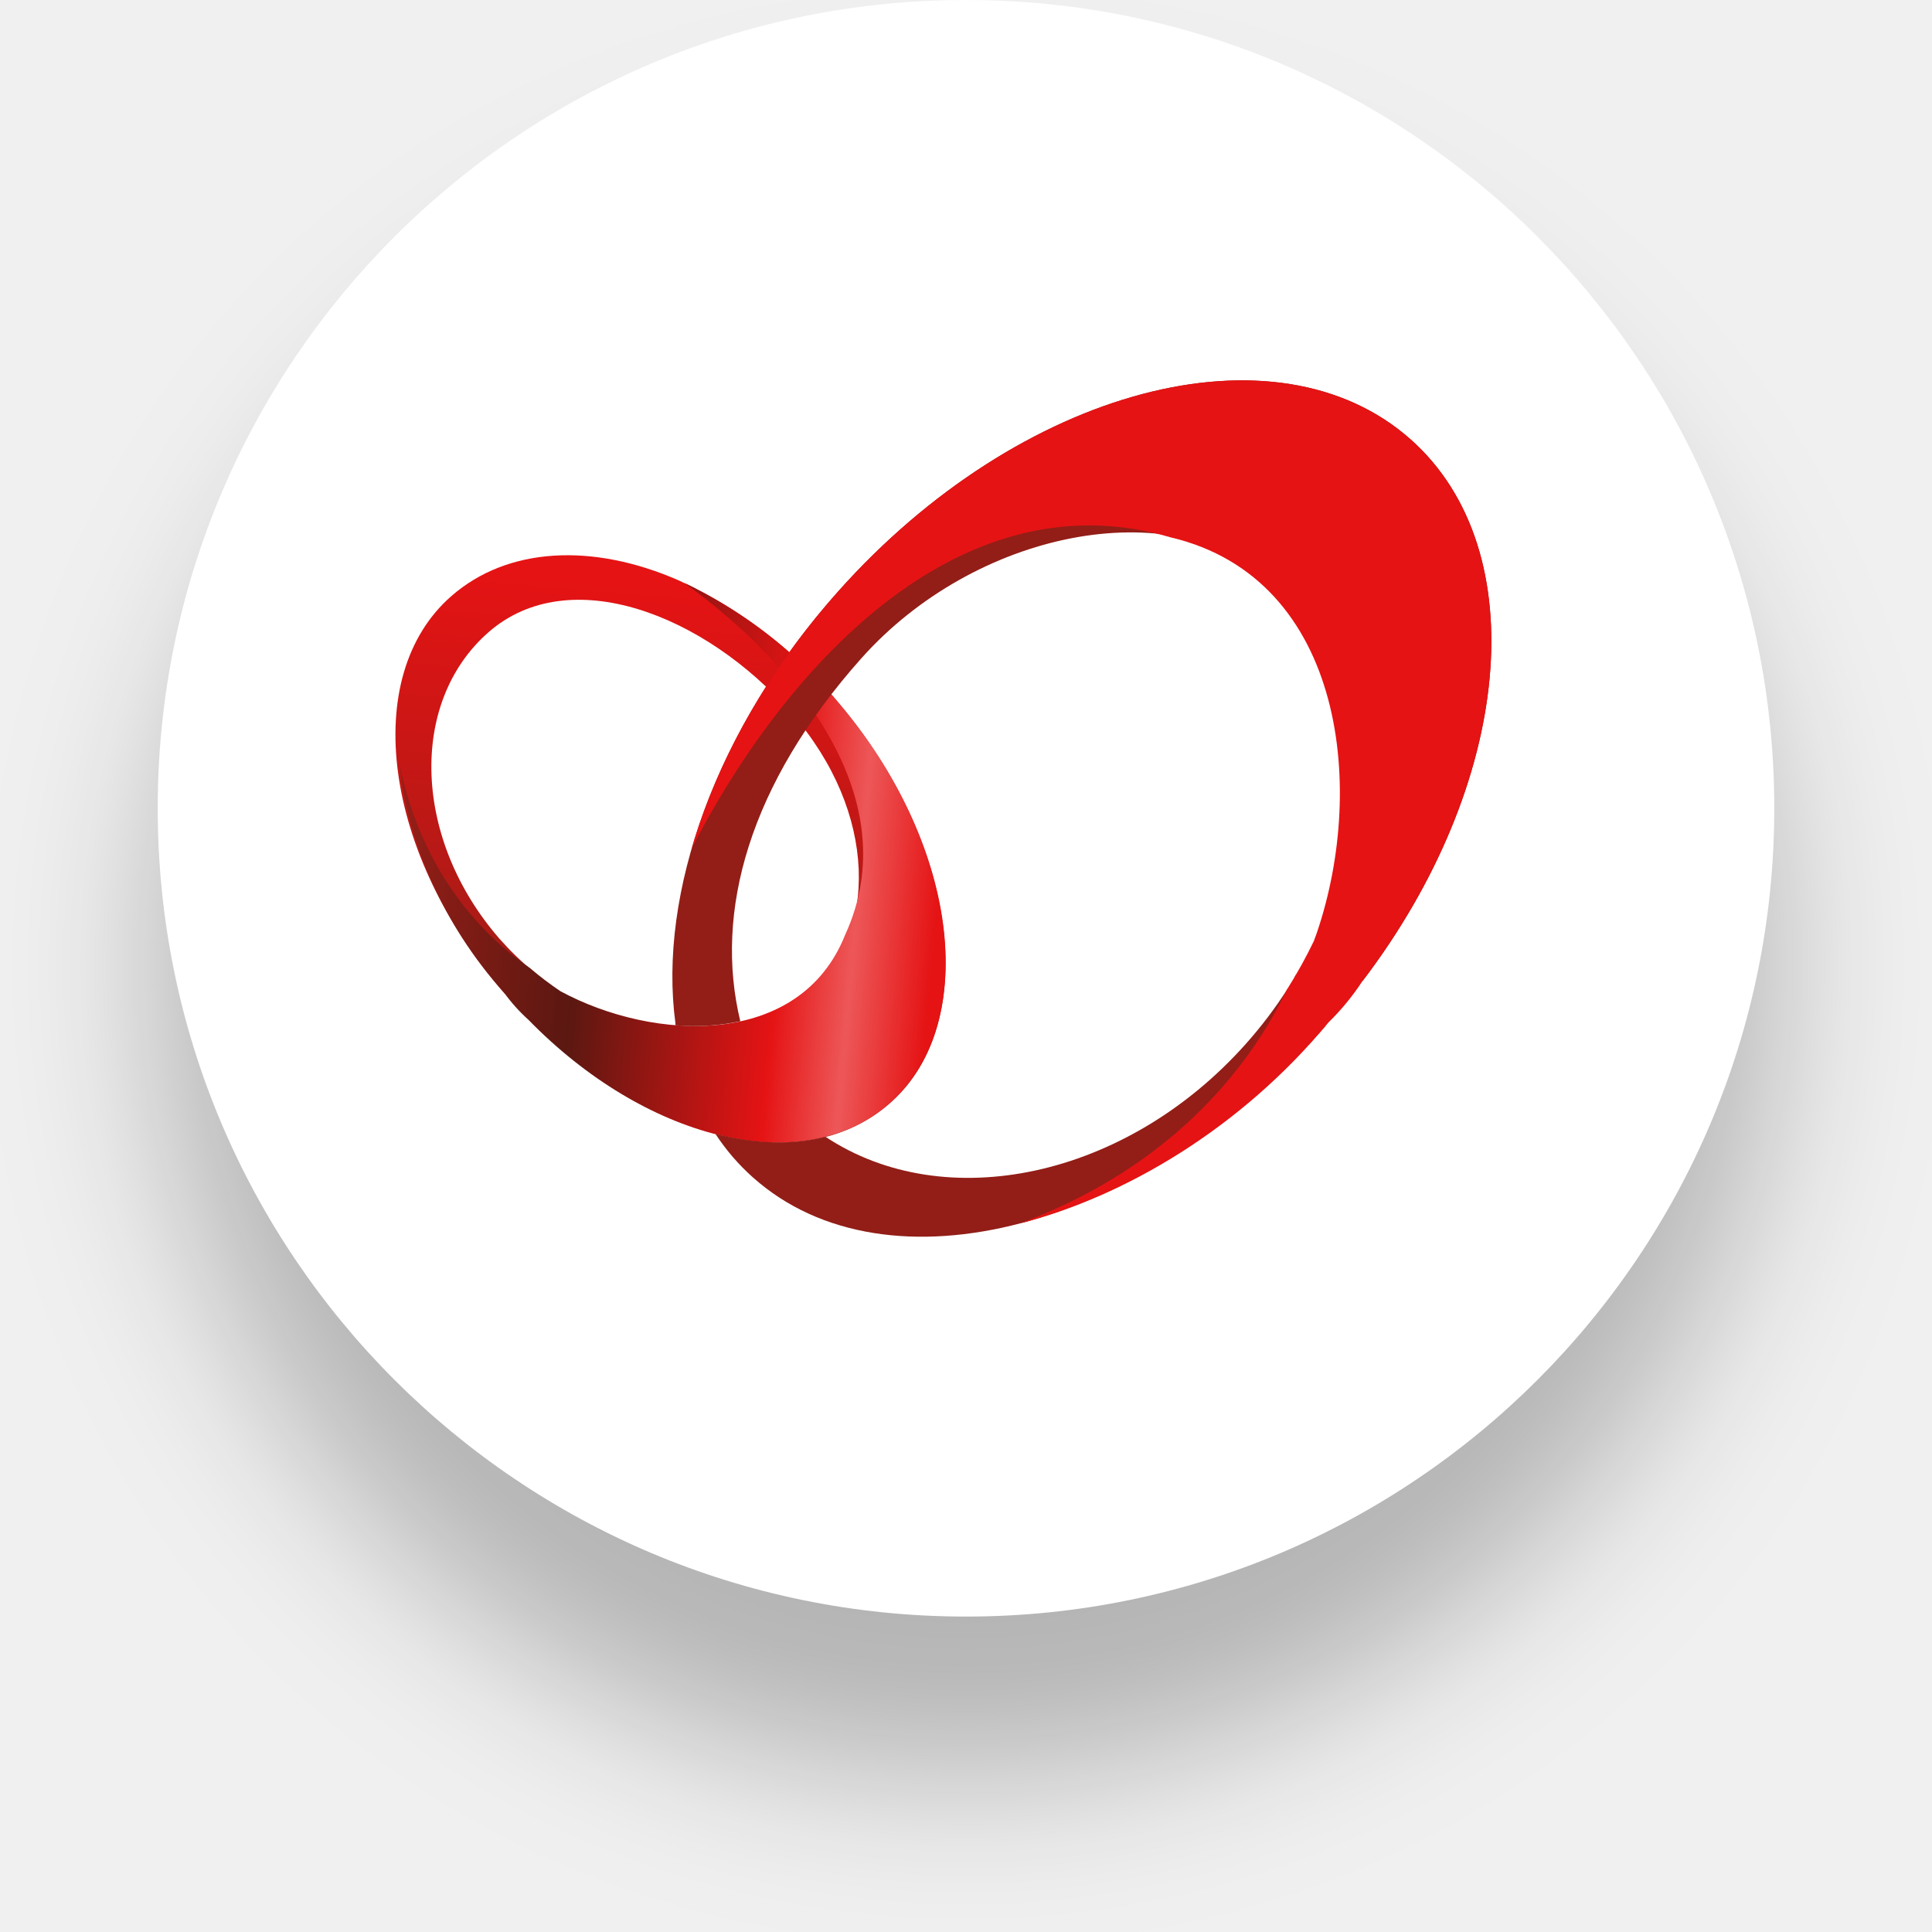
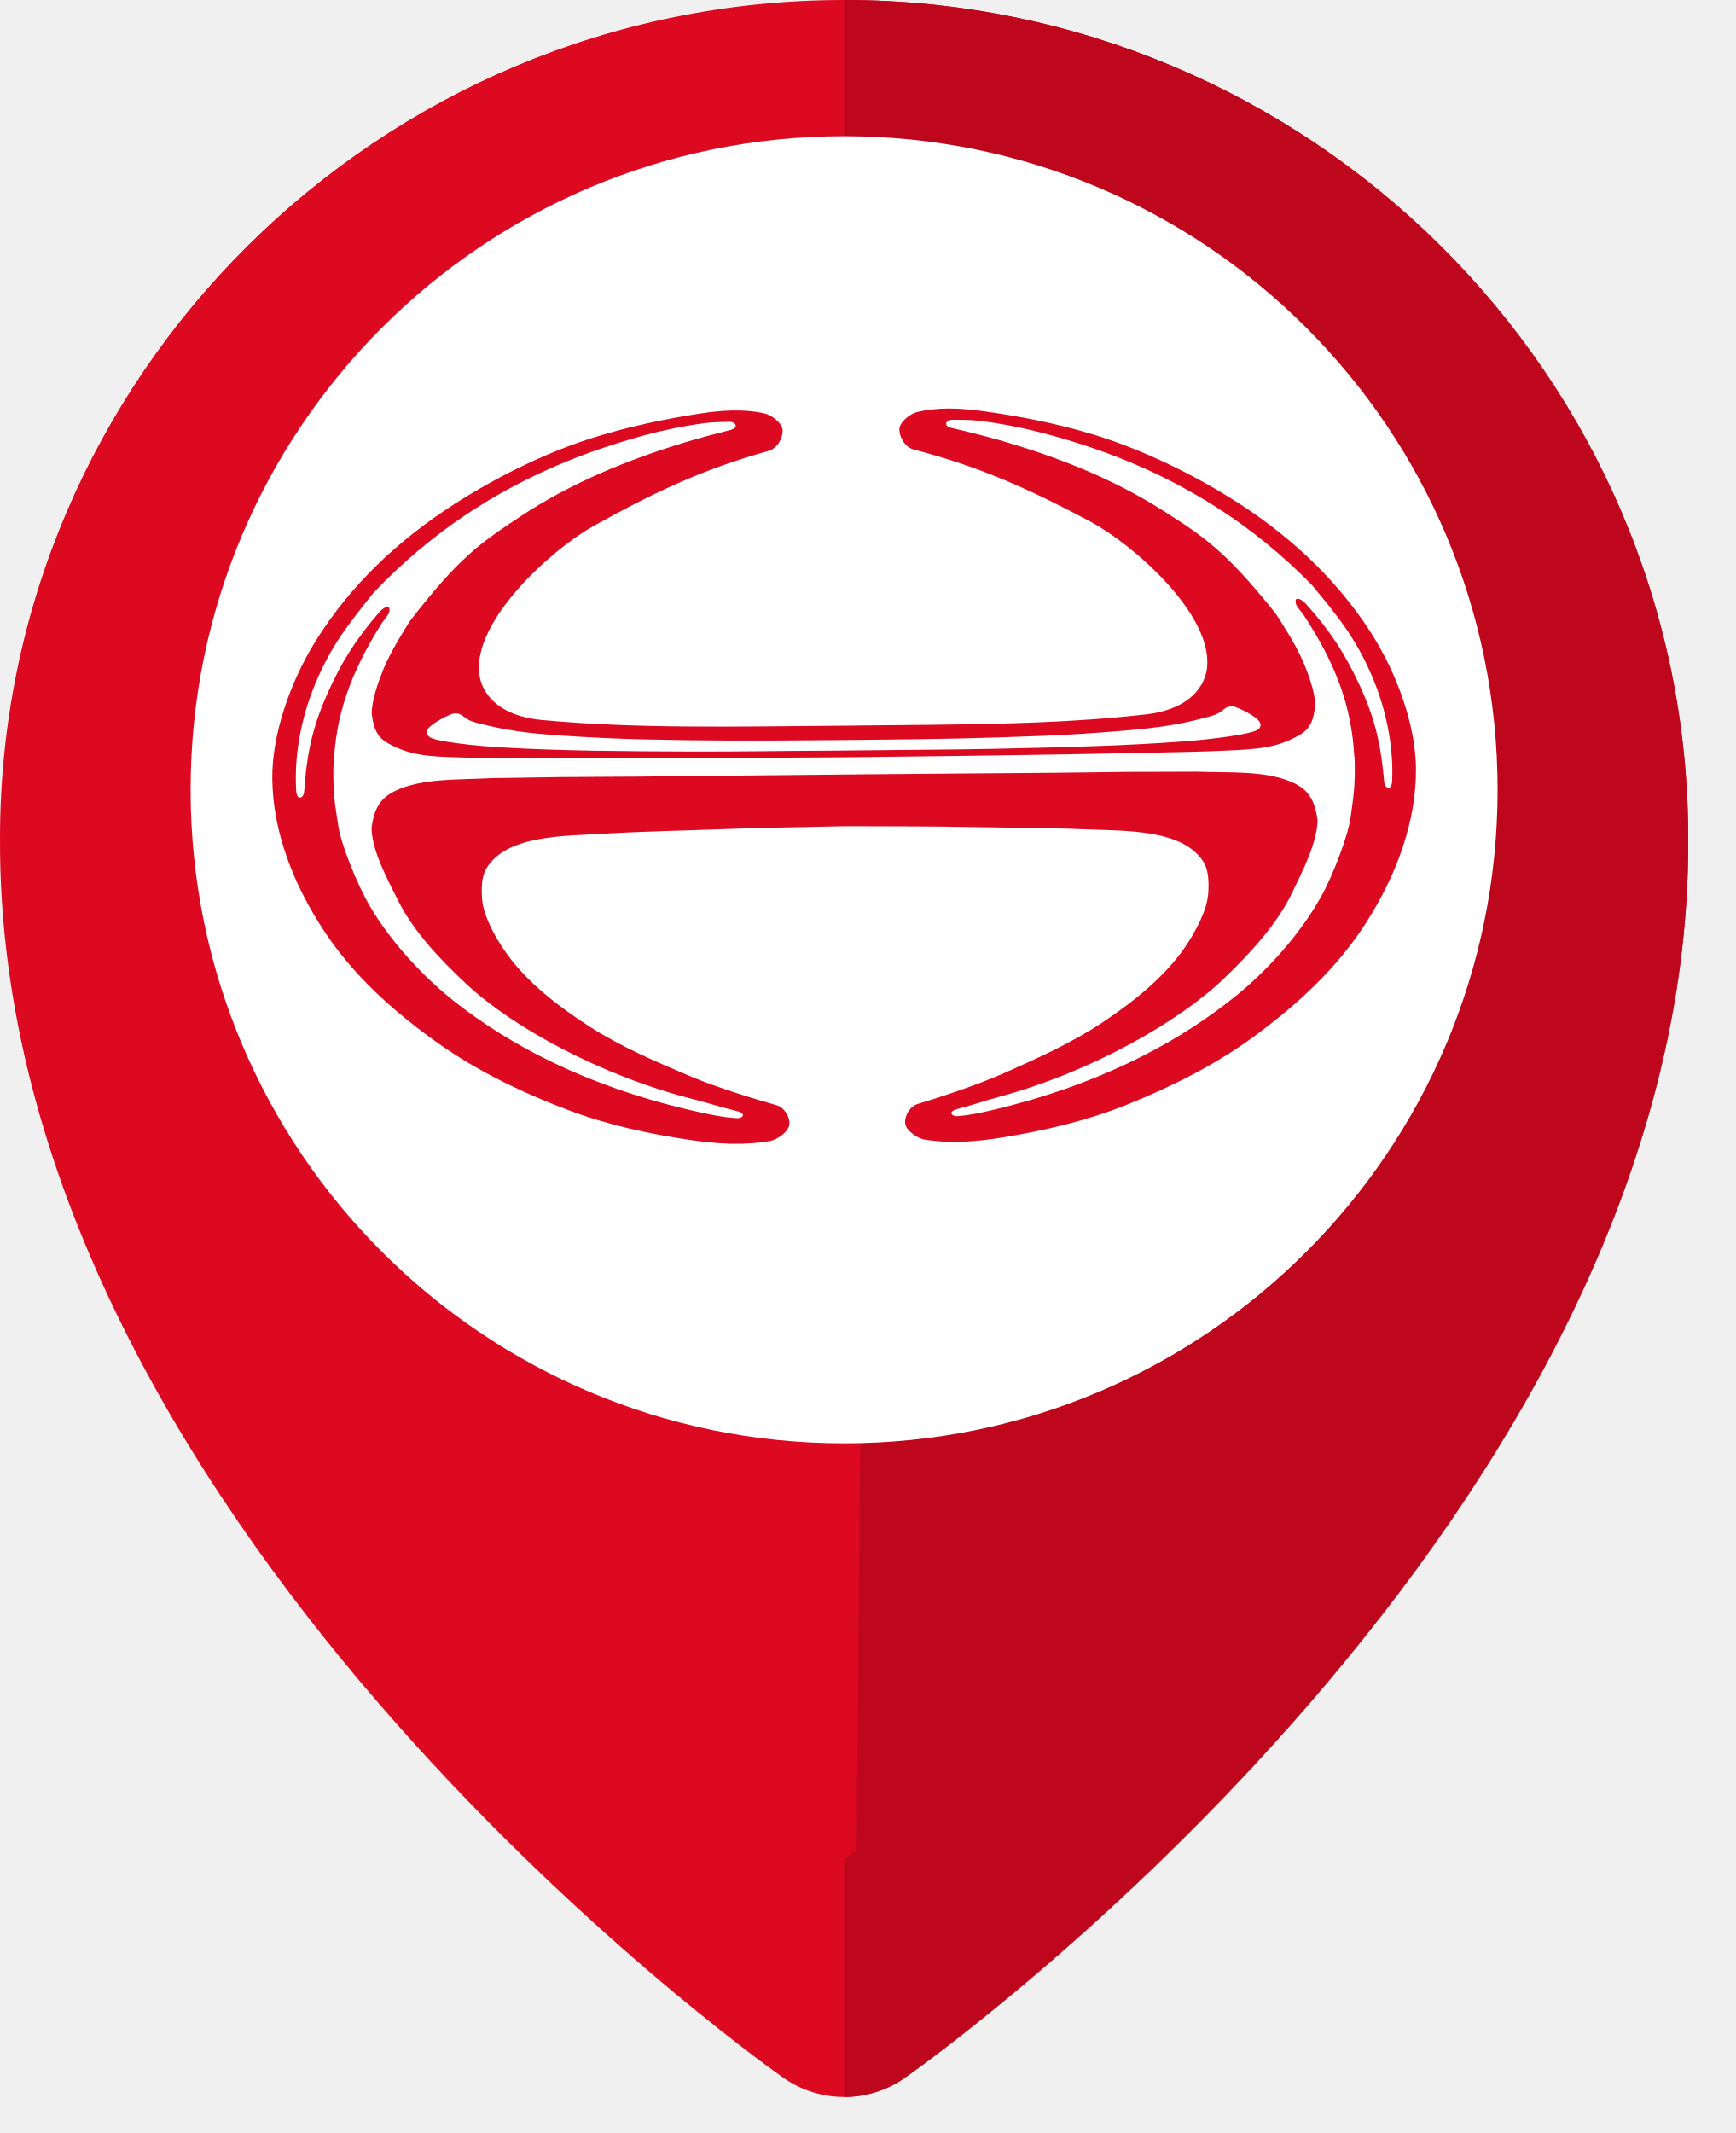
- <svg xmlns="http://www.w3.org/2000/svg" width="49" height="49" viewBox="0 0 49 49" fill="none">
-   <g filter="url(#filter0_d)">
-     <circle cx="24.5" cy="20.5" r="20.5" fill="white" />
-     <path fill-rule="evenodd" clip-rule="evenodd" d="M12.811 25.212C9.723 21.676 9.113 17.154 11.45 15.116C12.871 13.874 15.027 13.762 17.216 14.721C18.782 15.443 20.166 16.504 21.27 17.828C24.265 21.362 24.867 25.882 22.631 27.924C20.396 29.965 16.524 28.907 13.493 25.943L13.55 25.894C13.808 25.669 14.054 25.439 14.291 25.201C16.324 26.473 18.662 26.887 20.475 25.304C22.288 23.721 22.271 20.604 20.074 18.087C17.876 15.571 14.433 14.25 12.393 16.032C10.353 17.814 10.476 21.296 12.672 23.813C12.938 24.114 13.227 24.394 13.538 24.649L12.811 25.212ZM13.444 25.889L13.365 25.808L13.444 25.889ZM13.99 24.999L13.935 24.959L13.99 24.999ZM13.867 24.912L13.812 24.871L13.867 24.912ZM13.755 24.827L13.687 24.776L13.755 24.827ZM13.642 24.739L13.569 24.68L13.642 24.739Z" fill="url(#paint0_linear)" />
-     <path fill-rule="evenodd" clip-rule="evenodd" d="M21.431 23.719C23.05 20.21 20.091 16.747 17.351 14.781C18.901 15.521 20.268 16.595 21.353 17.926C24.36 21.533 24.864 26.065 22.483 28.052C20.271 29.892 16.354 28.893 13.399 25.861C13.168 25.653 12.96 25.42 12.778 25.168C11.197 23.416 10.327 21.263 10.14 19.426C10.651 21.829 11.934 23.52 13.448 24.557L13.458 24.567C13.699 24.771 13.951 24.962 14.213 25.139C16.586 26.422 20.285 26.587 21.431 23.719Z" fill="url(#paint1_linear)" />
-     <path fill-rule="evenodd" clip-rule="evenodd" d="M33.619 26.019C29.009 31.185 22.507 32.906 19.095 29.861C18.732 29.538 18.413 29.167 18.146 28.76C19.185 29.02 20.115 29.044 20.936 28.831C23.963 30.84 28.556 29.887 31.595 26.478C31.988 26.038 32.344 25.567 32.662 25.07L33.619 26.019ZM17.408 27.193L17.393 27.139L17.408 27.193ZM17.36 27.03C17.36 26.995 17.341 26.961 17.332 26.926C17.332 26.961 17.351 26.995 17.36 27.03ZM17.303 26.821C17.292 26.782 17.284 26.744 17.273 26.706C17.284 26.744 17.292 26.782 17.303 26.821ZM17.254 26.618C17.244 26.578 17.235 26.537 17.227 26.495C17.227 26.537 17.244 26.578 17.254 26.618ZM17.209 26.405L17.183 26.265L17.209 26.405ZM17.169 26.183C17.169 26.137 17.154 26.088 17.147 26.041C17.147 26.088 17.161 26.137 17.169 26.183ZM17.13 25.948V26.003C17.681 26.051 18.236 26.016 18.776 25.901C18.105 23.13 18.998 19.89 21.849 16.693C24.699 13.496 29.699 12.418 32.346 14.776C34.994 17.135 34.818 20.637 33.332 23.847C33.72 24.148 34.102 24.467 34.478 24.803L34.561 24.878C38.345 19.907 38.95 13.976 35.786 11.152C32.369 8.107 25.87 9.829 21.262 14.995C18.143 18.491 16.69 22.67 17.13 25.948ZM19.035 26.618C19.045 26.646 19.057 26.672 19.069 26.699C19.057 26.672 19.045 26.646 19.035 26.618ZM19.106 26.776C19.119 26.807 19.133 26.836 19.149 26.866C19.133 26.836 19.119 26.807 19.106 26.776ZM19.18 26.931L19.23 27.027L19.18 26.931ZM19.261 27.08L19.294 27.141L19.261 27.08ZM34.485 24.974L34.381 25.106L34.485 24.974ZM33.084 24.341C33.069 24.37 33.053 24.4 33.036 24.429C33.053 24.4 33.069 24.37 33.084 24.341ZM32.979 24.535L32.928 24.625L32.979 24.535ZM32.875 24.708L32.812 24.815L32.889 24.713L32.875 24.708ZM32.767 24.881L32.694 24.999L32.767 24.881Z" fill="url(#paint2_linear)" />
-     <path fill-rule="evenodd" clip-rule="evenodd" d="M29.694 13.63C24.23 12.025 19.81 17.093 17.545 21.515C18.183 19.319 19.436 17.04 21.262 14.995C25.87 9.829 32.369 8.107 35.786 11.152C38.95 13.976 38.345 19.907 34.561 24.874C34.312 25.256 34.022 25.61 33.696 25.929C31.47 28.618 28.519 30.352 25.88 31.025C29.276 29.758 31.465 27.532 32.646 25.087C32.651 25.081 32.655 25.075 32.658 25.068C32.906 24.674 33.131 24.267 33.332 23.847C34.688 20.108 34.127 14.678 29.695 13.63H29.694Z" fill="url(#paint3_linear)" />
+ <svg xmlns="http://www.w3.org/2000/svg" width="35" height="43" viewBox="0 0 35 43" fill="none">
+   <path d="M17.02 40.078V2.196C34.588 2.196 32.117 20.314 30.47 25.804C29.153 30.196 20.954 37.15 17.02 40.078Z" fill="#BE071C" />
+   <path d="M17.236 41.176L17.569 3.294C-0.267 3.294 2.241 21.412 3.913 26.902C5.251 31.294 13.242 38.248 17.236 41.176Z" fill="#DC0921" />
+   <path d="M17.02 0C7.635 0 0 7.586 0 16.899C-0.062 30.522 15.139 41.427 15.786 41.881C16.156 42.143 16.588 42.274 17.02 42.274C17.451 42.274 17.883 42.143 18.253 41.881C18.9 41.427 34.1 30.522 34.039 16.91C34.039 7.586 26.404 0 17.02 0ZM17.02 37.487C13.592 34.722 4.21 26.297 4.255 16.91C4.255 9.915 9.98 4.227 17.02 4.227C24.059 4.227 29.784 9.915 29.784 16.92C29.829 26.299 20.449 34.724 17.02 37.487Z" fill="#DC0921" />
+   <mask id="mask0" mask-type="alpha" maskUnits="userSpaceOnUse" x="0" y="0" width="35" height="43">
+     <path d="M17.02 0C7.635 0 0 7.586 0 16.899C-0.062 30.522 15.139 41.427 15.786 41.881C16.156 42.143 16.588 42.274 17.02 42.274C17.451 42.274 17.883 42.143 18.253 41.881C18.9 41.427 34.1 30.522 34.039 16.91C34.039 7.586 26.404 0 17.02 0ZM17.02 37.487C13.592 34.722 4.21 26.297 4.255 16.91C4.255 9.915 9.98 4.227 17.02 4.227C24.059 4.227 29.784 9.915 29.784 16.92C29.829 26.299 20.449 34.724 17.02 37.487Z" fill="#DC0921" />
+   </mask>
+   <g mask="url(#mask0)">
+     <rect x="17.02" y="-2.196" width="19.215" height="46.666" fill="#BE071C" />
  </g>
-   <defs>
-     <filter id="filter0_d" x="0" y="0" width="49" height="49" filterUnits="userSpaceOnUse" color-interpolation-filters="sRGB">
-       <feFlood flood-opacity="0" result="BackgroundImageFix" />
-       <feColorMatrix in="SourceAlpha" type="matrix" values="0 0 0 0 0 0 0 0 0 0 0 0 0 0 0 0 0 0 127 0" />
-       <feOffset dy="4" />
-       <feGaussianBlur stdDeviation="2" />
-       <feColorMatrix type="matrix" values="0 0 0 0 0 0 0 0 0 0 0 0 0 0 0 0 0 0 0.25 0" />
-       <feBlend mode="normal" in2="BackgroundImageFix" result="effect1_dropShadow" />
-       <feBlend mode="normal" in="SourceGraphic" in2="effect1_dropShadow" result="shape" />
-     </filter>
-     <linearGradient id="paint0_linear" x1="17.564" y1="14.962" x2="16.449" y2="28.08" gradientUnits="userSpaceOnUse">
-       <stop stop-color="#E51314" />
-       <stop offset="1" stop-color="#921E17" />
-     </linearGradient>
-     <linearGradient id="paint1_linear" x1="10.383" y1="21.147" x2="23.83" y2="22.372" gradientUnits="userSpaceOnUse">
-       <stop stop-color="#921E17" />
-       <stop offset="0.33" stop-color="#5B1811" />
-       <stop offset="0.71" stop-color="#E51314" />
-       <stop offset="0.85" stop-color="#ED5758" />
-       <stop offset="1" stop-color="#E51314" />
-     </linearGradient>
-     <linearGradient id="paint2_linear" x1="2172.9" y1="2607.71" x2="2025.33" y2="135.935" gradientUnits="userSpaceOnUse">
-       <stop stop-color="#E51314" />
-       <stop offset="1" stop-color="#921E17" />
-     </linearGradient>
-     <linearGradient id="paint3_linear" x1="2161.81" y1="2552.81" x2="2016.04" y2="129.172" gradientUnits="userSpaceOnUse">
-       <stop stop-color="#921E17" />
-       <stop offset="0.33" stop-color="#5B1811" />
-       <stop offset="0.71" stop-color="#E51314" />
-       <stop offset="0.85" stop-color="#ED5758" />
-       <stop offset="1" stop-color="#E51314" />
-     </linearGradient>
-   </defs>
+   <circle cx="17.019" cy="15.921" r="13.176" fill="white" />
+   <path fill-rule="evenodd" clip-rule="evenodd" d="M17.293 15.61C18.61 15.598 19.929 15.59 21.245 15.578C21.735 15.574 22.226 15.565 22.716 15.56C23.189 15.556 23.653 15.561 24.126 15.556C24.789 15.582 25.553 15.524 26.1 15.791C26.396 15.936 26.501 16.151 26.558 16.475C26.559 16.499 26.561 16.52 26.566 16.537C26.553 17.003 26.265 17.551 26.057 17.989C25.756 18.619 25.236 19.185 24.708 19.698C23.803 20.578 22.026 21.601 20.154 22.109C19.901 22.177 19.591 22.283 19.314 22.353C19.103 22.407 19.178 22.511 19.316 22.5C19.615 22.476 19.951 22.394 20.218 22.327C22.392 21.781 23.892 20.91 24.928 20.069C25.547 19.566 26.194 18.855 26.616 18.112C26.903 17.608 27.192 16.789 27.23 16.489C27.279 16.095 27.331 15.893 27.312 15.27H27.307C27.253 14.214 26.919 13.374 26.298 12.417C26.254 12.348 26.193 12.287 26.151 12.22C26.131 12.188 26.108 12.137 26.131 12.083L26.145 12.074C26.199 12.053 26.284 12.122 26.329 12.172C26.839 12.737 27.122 13.197 27.395 13.775C27.755 14.537 27.848 15.089 27.909 15.765C27.921 15.889 28.059 15.956 28.069 15.742C28.1 15.02 27.938 14.255 27.642 13.582C27.297 12.8 26.928 12.372 26.452 11.794L26.451 11.794C26.449 11.791 26.446 11.788 26.444 11.786C25.875 11.201 25.193 10.646 24.502 10.21C23.435 9.535 22.344 9.089 21.17 8.768C20.691 8.637 20.188 8.533 19.684 8.477C19.53 8.46 19.359 8.465 19.206 8.462C19.094 8.459 18.98 8.581 19.205 8.632C19.514 8.703 19.814 8.778 20.125 8.866C21.28 9.195 22.424 9.641 23.444 10.29C24.292 10.831 24.71 11.108 25.719 12.366C25.835 12.544 26.112 12.967 26.262 13.312C26.365 13.547 26.511 13.926 26.518 14.206V14.216C26.489 14.493 26.43 14.681 26.211 14.811C25.76 15.078 25.36 15.102 24.733 15.131C24.296 15.151 23.859 15.161 23.422 15.169C22.772 15.182 22.137 15.195 21.481 15.207C20.085 15.232 18.681 15.246 17.284 15.264C17.135 15.265 16.985 15.267 16.836 15.268C15.41 15.275 13.976 15.287 12.55 15.287C11.893 15.287 11.259 15.286 10.609 15.285C10.171 15.284 9.734 15.283 9.296 15.27C8.669 15.253 8.268 15.237 7.814 14.978C7.592 14.852 7.53 14.665 7.495 14.389V14.379C7.498 14.099 7.637 13.717 7.735 13.48C7.879 13.132 8.148 12.705 8.261 12.525C9.247 11.249 9.66 10.964 10.498 10.408C11.506 9.74 12.642 9.274 13.791 8.924C14.1 8.83 14.399 8.751 14.706 8.674C14.931 8.618 14.815 8.499 14.703 8.503C14.55 8.51 14.378 8.507 14.224 8.528C13.722 8.593 13.22 8.705 12.745 8.845C11.576 9.187 10.494 9.652 9.438 10.347C8.756 10.796 8.083 11.363 7.526 11.957C7.523 11.96 7.521 11.963 7.518 11.966L7.518 11.966C7.052 12.552 6.691 12.987 6.36 13.776C6.076 14.453 5.928 15.221 5.972 15.942C5.986 16.157 6.123 16.087 6.132 15.963C6.181 15.287 6.264 14.732 6.61 13.964C6.873 13.381 7.148 12.916 7.648 12.341C7.691 12.291 7.776 12.22 7.829 12.24L7.844 12.249C7.868 12.303 7.846 12.354 7.826 12.386C7.786 12.455 7.727 12.516 7.683 12.586C7.08 13.555 6.761 14.4 6.726 15.457H6.721C6.713 16.08 6.768 16.282 6.825 16.674C6.868 16.973 7.173 17.787 7.469 18.287C7.904 19.021 8.564 19.721 9.192 20.212C10.243 21.034 11.759 21.878 13.942 22.385C14.21 22.447 14.547 22.523 14.847 22.541C14.985 22.549 15.058 22.445 14.846 22.395C14.567 22.329 14.256 22.229 14.002 22.165C12.122 21.692 10.326 20.701 9.405 19.838C8.867 19.334 8.338 18.778 8.026 18.153C7.809 17.719 7.512 17.177 7.491 16.71C7.494 16.693 7.497 16.673 7.497 16.648C7.548 16.323 7.649 16.107 7.942 15.957C8.484 15.68 9.249 15.723 9.912 15.686C10.385 15.682 10.849 15.669 11.321 15.665C11.812 15.66 12.302 15.66 12.793 15.656C14.141 15.643 15.493 15.627 16.842 15.615C16.992 15.614 17.143 15.612 17.293 15.611L17.293 15.61ZM17.278 15.127C18.213 15.115 19.148 15.114 20.068 15.095C20.735 15.081 21.412 15.065 22.079 15.041C22.68 15.02 23.275 14.991 23.881 14.945C24.452 14.902 25.227 14.801 25.358 14.71C25.454 14.643 25.418 14.552 25.339 14.489C25.215 14.389 25.054 14.306 24.904 14.251C24.84 14.227 24.746 14.242 24.694 14.286C24.581 14.381 24.517 14.408 24.377 14.447C23.82 14.6 23.419 14.664 22.68 14.728C22.131 14.775 21.573 14.812 21.027 14.834C19.782 14.883 19.018 14.9 17.277 14.916C17.122 14.918 16.966 14.919 16.81 14.92C15.025 14.936 14.257 14.933 12.997 14.906C12.451 14.894 11.892 14.867 11.342 14.83C10.603 14.78 10.201 14.723 9.641 14.579C9.501 14.543 9.436 14.518 9.321 14.425C9.268 14.382 9.174 14.369 9.11 14.394C8.962 14.451 8.803 14.538 8.68 14.639C8.602 14.704 8.567 14.796 8.665 14.861C8.797 14.95 9.574 15.037 10.146 15.069C10.752 15.104 11.348 15.122 11.95 15.133C12.617 15.144 13.294 15.149 13.961 15.15C14.902 15.153 15.858 15.136 16.814 15.132C16.969 15.131 17.124 15.129 17.279 15.127H17.278ZM17.258 14.626C19.173 14.605 21.203 14.617 23.087 14.404C24.036 14.297 24.3 13.792 24.337 13.461C24.456 12.376 22.829 10.964 21.979 10.512C20.828 9.899 19.791 9.415 18.424 9.063C18.249 9.017 18.134 8.816 18.133 8.657C18.131 8.515 18.346 8.342 18.485 8.308C18.91 8.203 19.36 8.226 19.809 8.287C20.529 8.386 21.217 8.518 21.922 8.723C22.853 8.992 23.87 9.462 24.758 10.008C25.912 10.717 26.909 11.616 27.638 12.749C28.151 13.549 28.54 14.594 28.549 15.482C28.559 16.577 28.147 17.655 27.548 18.595C26.974 19.498 26.181 20.233 25.308 20.877C24.517 21.461 23.619 21.91 22.706 22.276C21.913 22.593 21.077 22.789 20.234 22.927C19.698 23.016 19.176 23.058 18.639 22.973C18.499 22.951 18.265 22.79 18.251 22.648C18.234 22.491 18.348 22.302 18.5 22.256C18.951 22.119 19.696 21.876 20.236 21.637C20.922 21.333 21.624 21.017 22.248 20.599C22.868 20.183 23.475 19.697 23.884 19.107C24.108 18.783 24.342 18.338 24.361 18.008C24.374 17.801 24.374 17.551 24.267 17.379C23.852 16.712 22.708 16.752 21.854 16.718C21.075 16.686 20.312 16.688 19.531 16.672C18.747 16.656 17.825 16.659 17.029 16.656C16.234 16.674 15.312 16.687 14.527 16.717C13.747 16.747 12.985 16.759 12.206 16.805C11.352 16.855 10.208 16.834 9.805 17.509C9.701 17.683 9.706 17.933 9.722 18.139C9.748 18.469 9.99 18.91 10.22 19.23C10.639 19.812 11.255 20.288 11.882 20.692C12.513 21.099 13.22 21.402 13.912 21.694C14.456 21.924 15.206 22.152 15.659 22.281C15.812 22.325 15.929 22.511 15.915 22.669C15.903 22.811 15.673 22.976 15.533 23.001C14.997 23.095 14.475 23.063 13.937 22.984C13.092 22.861 12.253 22.68 11.454 22.377C10.534 22.029 9.629 21.596 8.827 21.026C7.943 20.398 7.137 19.677 6.546 18.785C5.931 17.856 5.499 16.786 5.49 15.69C5.483 14.803 5.853 13.751 6.352 12.942C7.059 11.795 8.04 10.879 9.181 10.149C10.059 9.587 11.068 9.098 11.993 8.813C12.694 8.596 13.38 8.451 14.098 8.339C14.546 8.27 14.995 8.238 15.423 8.336C15.562 8.368 15.779 8.537 15.78 8.679C15.782 8.838 15.671 9.041 15.496 9.09C14.136 9.466 13.108 9.969 11.969 10.603C11.127 11.071 9.525 12.512 9.664 13.595C9.706 13.925 9.98 14.425 10.931 14.515C12.836 14.695 14.885 14.644 16.816 14.631C16.963 14.63 17.111 14.629 17.259 14.627L17.258 14.626Z" fill="#DC0921" />
</svg>
